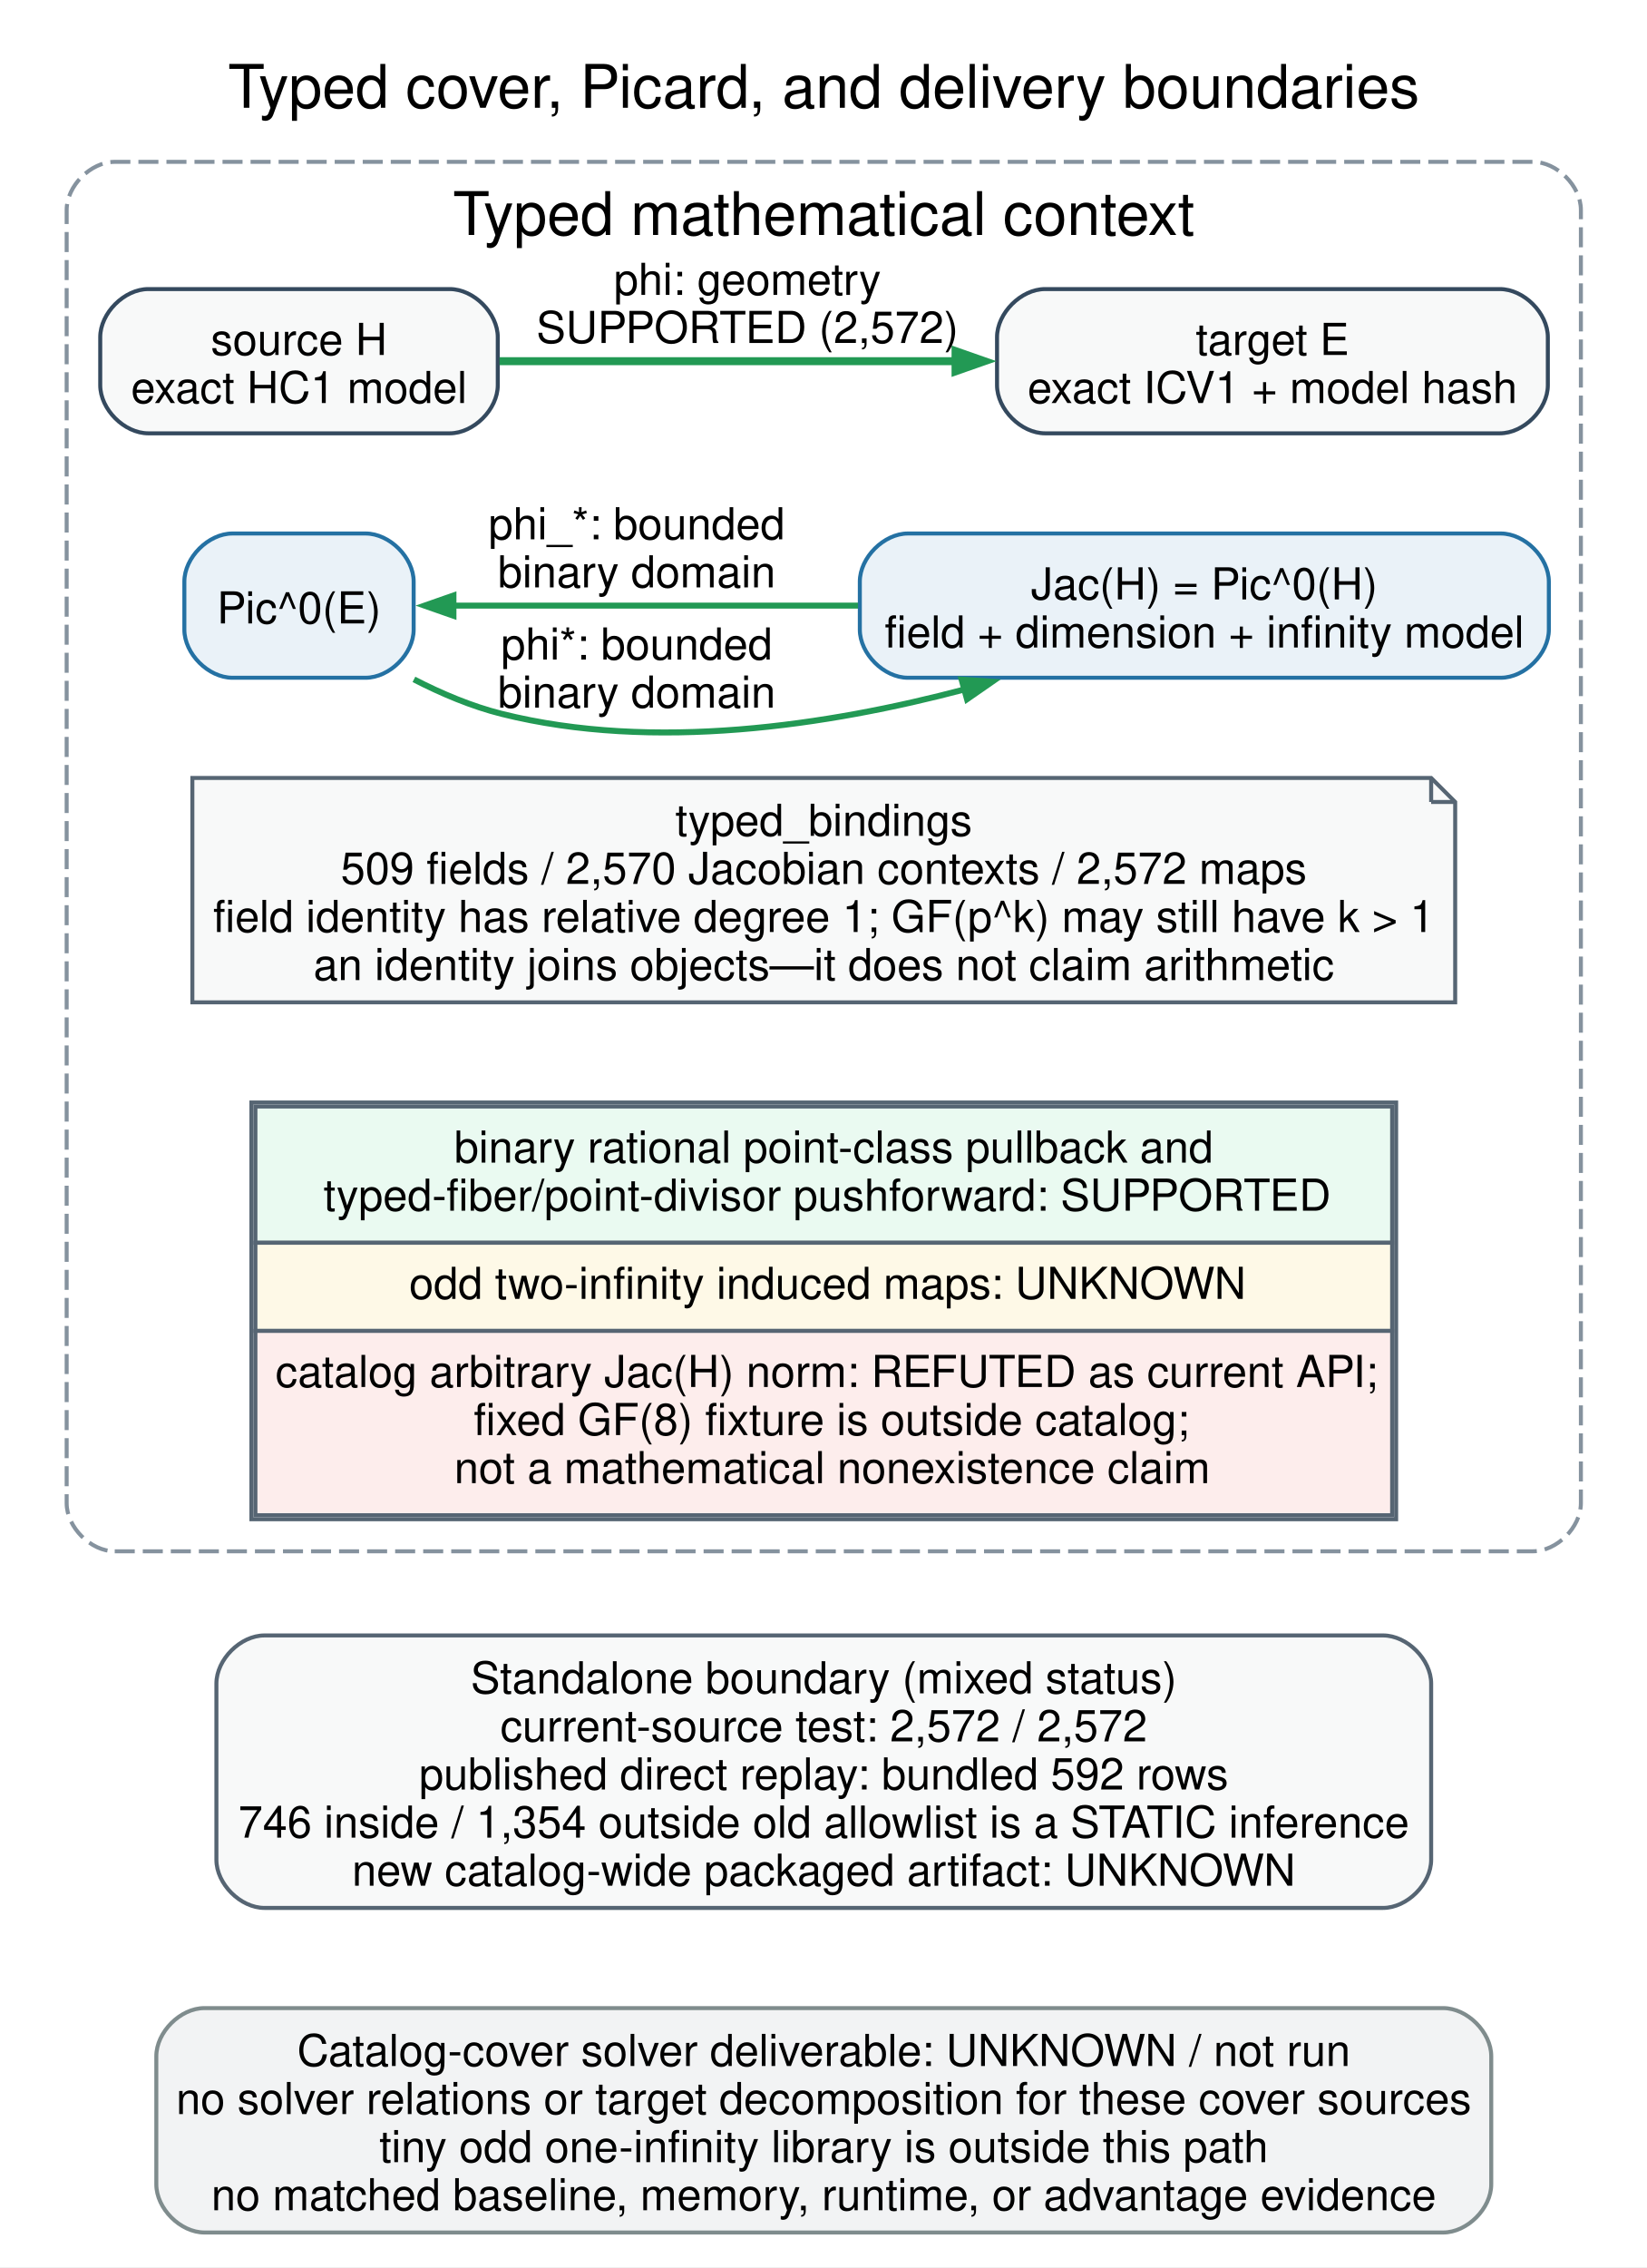
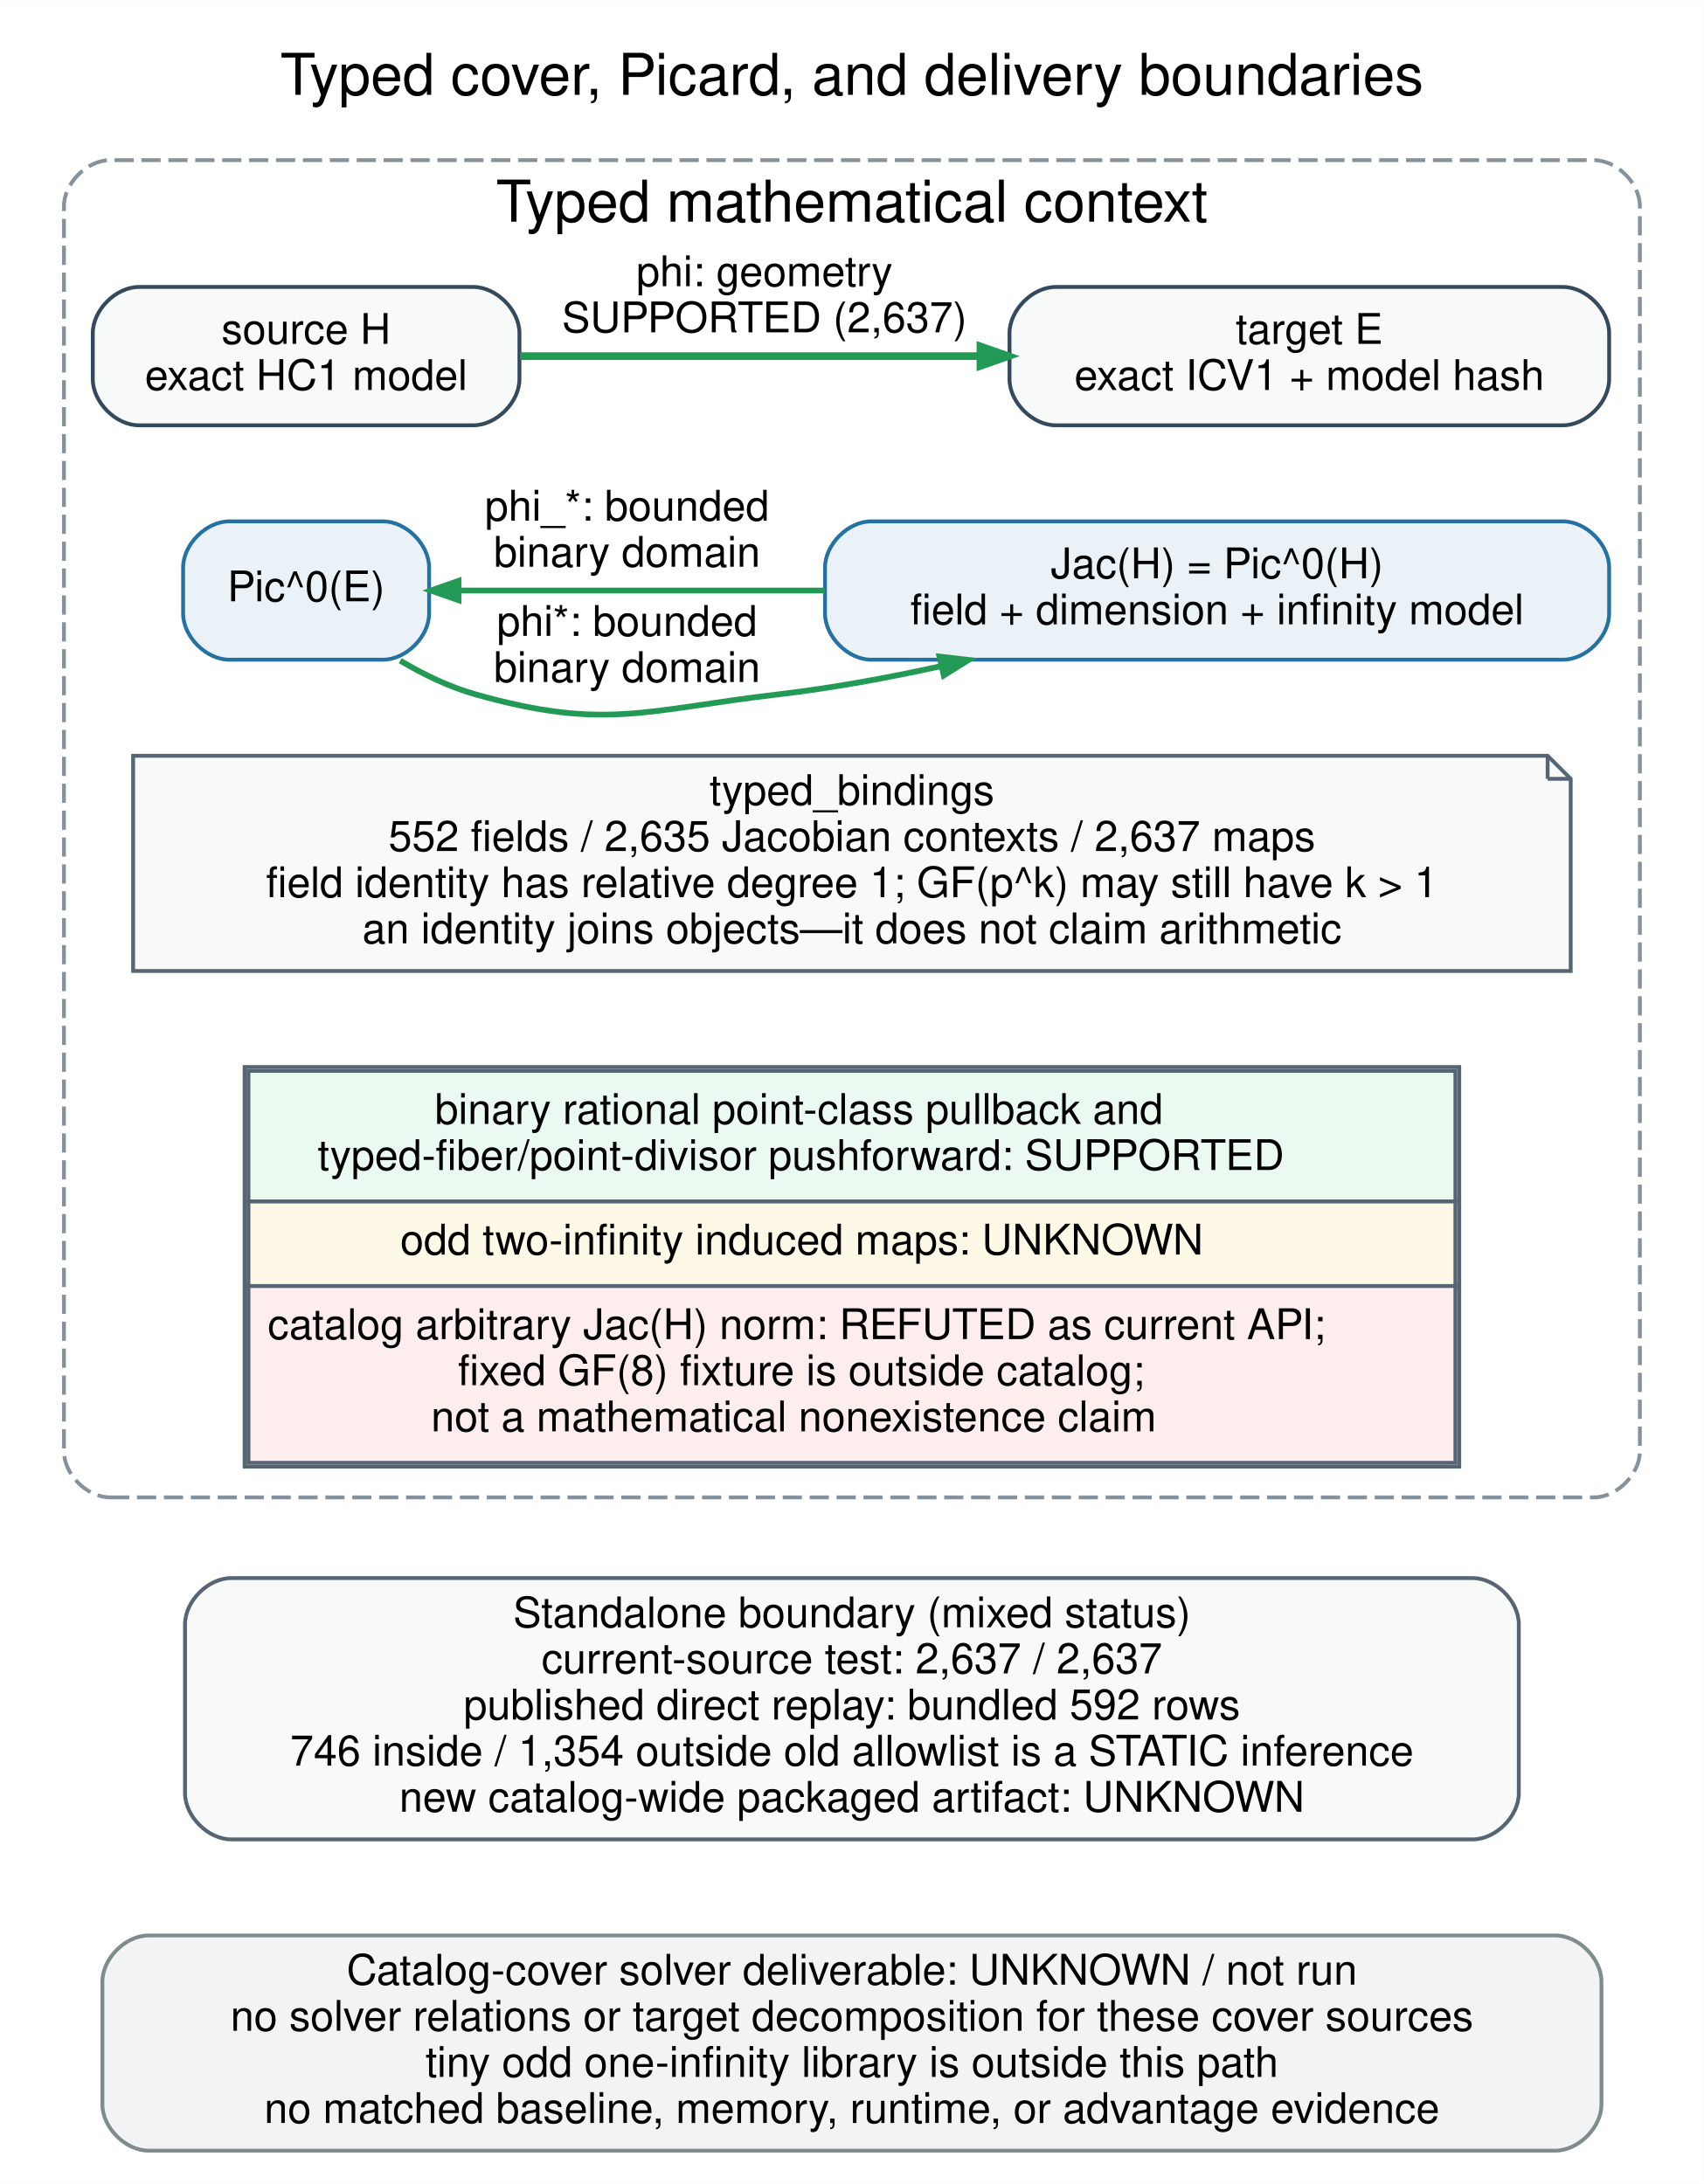
- <svg xmlns="http://www.w3.org/2000/svg" width="411pt" height="566pt" viewBox="0.00 0.00 411.00 566.00">
-   <g id="graph0" class="graph" transform="scale(1 1) rotate(0) translate(8.64 557.14)">
-     <polygon fill="white" stroke="none" points="-8.64,8.64 -8.64,-557.14 402.64,-557.14 402.64,8.64 -8.64,8.64" />
-     <text xml:space="preserve" text-anchor="middle" x="197" y="-530.25" font-family="Helvetica,sans-Serif" font-size="15.00">Typed cover, Picard, and delivery boundaries</text>
+ <svg xmlns="http://www.w3.org/2000/svg" width="443pt" height="568pt" viewBox="0.00 0.00 443.28 568.28">
+   <g id="graph0" class="graph" transform="scale(1 1) rotate(0) translate(8.64 559.64)">
+     <polygon fill="white" stroke="transparent" points="-8.64,8.64 -8.64,-559.64 434.64,-559.64 434.64,8.64 -8.64,8.64" />
+     <text text-anchor="middle" x="213" y="-535" font-family="Helvetica,sans-Serif" font-size="15.00">Typed cover, Picard, and delivery boundaries</text>
    <g id="clust1" class="cluster">
-       <path fill="white" stroke="#85929e" stroke-dasharray="5,2" d="M20,-170C20,-170 374,-170 374,-170 380,-170 386,-176 386,-182 386,-182 386,-504.75 386,-504.75 386,-510.75 380,-516.75 374,-516.75 374,-516.75 20,-516.75 20,-516.75 14,-516.75 8,-510.75 8,-504.75 8,-504.75 8,-182 8,-182 8,-176 14,-170 20,-170" />
-       <text xml:space="preserve" text-anchor="middle" x="197" y="-498.5" font-family="Helvetica,sans-Serif" font-size="15.00">Typed mathematical context</text>
+       <path fill="white" stroke="#85929e" stroke-dasharray="5,2" d="M20,-170C20,-170 406,-170 406,-170 412,-170 418,-176 418,-182 418,-182 418,-506 418,-506 418,-512 412,-518 406,-518 406,-518 20,-518 20,-518 14,-518 8,-512 8,-506 8,-506 8,-182 8,-182 8,-176 14,-170 20,-170" />
+       <text text-anchor="middle" x="213" y="-502" font-family="Helvetica,sans-Serif" font-size="15.00">Typed mathematical context</text>
    </g>
    <g id="node1" class="node">
-       <path fill="#f8f9f9" stroke="#34495e" d="M103.62,-485C103.62,-485 28.38,-485 28.38,-485 22.38,-485 16.38,-479 16.38,-473 16.38,-473 16.38,-461 16.38,-461 16.38,-455 22.38,-449 28.38,-449 28.38,-449 103.62,-449 103.62,-449 109.62,-449 115.62,-455 115.62,-461 115.62,-461 115.62,-473 115.62,-473 115.62,-479 109.62,-485 103.62,-485" />
-       <text xml:space="preserve" text-anchor="middle" x="66" y="-468.55" font-family="Helvetica,sans-Serif" font-size="11.00">source H</text>
-       <text xml:space="preserve" text-anchor="middle" x="66" y="-456.55" font-family="Helvetica,sans-Serif" font-size="11.00">exact HC1 model</text>
+       <path fill="#f8f9f9" stroke="#34495e" d="M114.5,-485C114.5,-485 27.5,-485 27.5,-485 21.5,-485 15.5,-479 15.5,-473 15.5,-473 15.5,-461 15.5,-461 15.5,-455 21.5,-449 27.5,-449 27.5,-449 114.5,-449 114.5,-449 120.5,-449 126.5,-455 126.5,-461 126.5,-461 126.5,-473 126.5,-473 126.5,-479 120.5,-485 114.5,-485" />
+       <text text-anchor="middle" x="71" y="-470.2" font-family="Helvetica,sans-Serif" font-size="11.00">source H</text>
+       <text text-anchor="middle" x="71" y="-458.2" font-family="Helvetica,sans-Serif" font-size="11.00">exact HC1 model</text>
    </g>
    <g id="node2" class="node">
-       <path fill="#f8f9f9" stroke="#34495e" d="M365.75,-485C365.75,-485 252.25,-485 252.25,-485 246.25,-485 240.25,-479 240.25,-473 240.25,-473 240.25,-461 240.25,-461 240.25,-455 246.25,-449 252.25,-449 252.25,-449 365.75,-449 365.75,-449 371.75,-449 377.75,-455 377.75,-461 377.75,-461 377.75,-473 377.75,-473 377.75,-479 371.75,-485 365.75,-485" />
-       <text xml:space="preserve" text-anchor="middle" x="309" y="-468.55" font-family="Helvetica,sans-Serif" font-size="11.00">target E</text>
-       <text xml:space="preserve" text-anchor="middle" x="309" y="-456.55" font-family="Helvetica,sans-Serif" font-size="11.00">exact ICV1 + model hash</text>
+       <path fill="#f8f9f9" stroke="#34495e" d="M398,-485C398,-485 266,-485 266,-485 260,-485 254,-479 254,-473 254,-473 254,-461 254,-461 254,-455 260,-449 266,-449 266,-449 398,-449 398,-449 404,-449 410,-455 410,-461 410,-461 410,-473 410,-473 410,-479 404,-485 398,-485" />
+       <text text-anchor="middle" x="332" y="-470.2" font-family="Helvetica,sans-Serif" font-size="11.00">target E</text>
+       <text text-anchor="middle" x="332" y="-458.2" font-family="Helvetica,sans-Serif" font-size="11.00">exact ICV1 + model hash</text>
    </g>
    <g id="edge1" class="edge">
-       <path fill="none" stroke="#229954" stroke-width="2" d="M116.06,-467C148.96,-467 192.71,-467 230.23,-467" />
-       <polygon fill="#229954" stroke="#229954" stroke-width="2" points="229.9,-469.52 237.1,-467 229.9,-464.48 229.9,-469.52" />
-       <text xml:space="preserve" text-anchor="middle" x="177.94" y="-483.55" font-family="Helvetica,sans-Serif" font-size="11.00">phi: geometry</text>
-       <text xml:space="preserve" text-anchor="middle" x="177.94" y="-471.55" font-family="Helvetica,sans-Serif" font-size="11.00">SUPPORTED (2,572)</text>
+       <path fill="none" stroke="#229954" stroke-width="2" d="M126.67,-467C161.48,-467 207.03,-467 246.37,-467" />
+       <polygon fill="#229954" stroke="#229954" stroke-width="2" points="246.44,-469.52 253.64,-467 246.44,-464.48 246.44,-469.52" />
+       <text text-anchor="middle" x="190.25" y="-485.2" font-family="Helvetica,sans-Serif" font-size="11.00">phi: geometry</text>
+       <text text-anchor="middle" x="190.25" y="-473.2" font-family="Helvetica,sans-Serif" font-size="11.00">SUPPORTED (2,637)</text>
    </g>
    <g id="node3" class="node">
-       <path fill="#eaf2f8" stroke="#2471a3" d="M82.62,-424C82.62,-424 49.38,-424 49.38,-424 43.38,-424 37.38,-418 37.38,-412 37.38,-412 37.38,-400 37.38,-400 37.38,-394 43.38,-388 49.38,-388 49.38,-388 82.62,-388 82.62,-388 88.62,-388 94.62,-394 94.62,-400 94.62,-400 94.62,-412 94.62,-412 94.62,-418 88.62,-424 82.62,-424" />
-       <text xml:space="preserve" text-anchor="middle" x="66" y="-401.55" font-family="Helvetica,sans-Serif" font-size="11.00">Pic^0(E)</text>
+       <path fill="#eaf2f8" stroke="#2471a3" d="M91,-424C91,-424 51,-424 51,-424 45,-424 39,-418 39,-412 39,-412 39,-400 39,-400 39,-394 45,-388 51,-388 51,-388 91,-388 91,-388 97,-388 103,-394 103,-400 103,-400 103,-412 103,-412 103,-418 97,-424 91,-424" />
+       <text text-anchor="middle" x="71" y="-403.2" font-family="Helvetica,sans-Serif" font-size="11.00">Pic^0(E)</text>
    </g>
    <g id="node4" class="node">
-       <path fill="#eaf2f8" stroke="#2471a3" d="M366,-424C366,-424 218,-424 218,-424 212,-424 206,-418 206,-412 206,-412 206,-400 206,-400 206,-394 212,-388 218,-388 218,-388 366,-388 366,-388 372,-388 378,-394 378,-400 378,-400 378,-412 378,-412 378,-418 372,-424 366,-424" />
-       <text xml:space="preserve" text-anchor="middle" x="292" y="-407.55" font-family="Helvetica,sans-Serif" font-size="11.00">Jac(H) = Pic^0(H)</text>
-       <text xml:space="preserve" text-anchor="middle" x="292" y="-395.55" font-family="Helvetica,sans-Serif" font-size="11.00">field + dimension + infinity model</text>
+       <path fill="#eaf2f8" stroke="#2471a3" d="M398,-424C398,-424 218,-424 218,-424 212,-424 206,-418 206,-412 206,-412 206,-400 206,-400 206,-394 212,-388 218,-388 218,-388 398,-388 398,-388 404,-388 410,-394 410,-400 410,-400 410,-412 410,-412 410,-418 404,-424 398,-424" />
+       <text text-anchor="middle" x="308" y="-409.2" font-family="Helvetica,sans-Serif" font-size="11.00">Jac(H) = Pic^0(H)</text>
+       <text text-anchor="middle" x="308" y="-397.2" font-family="Helvetica,sans-Serif" font-size="11.00">field + dimension + infinity model</text>
    </g>
    <g id="edge2" class="edge">
-       <path fill="none" stroke="#229954" stroke-width="1.5" d="M94.69,-387.59C101.59,-384.04 109.13,-380.86 116.56,-379 154.57,-369.49 198.1,-376.08 232.29,-385.13" />
-       <polygon fill="#229954" stroke="#229954" stroke-width="1.5" points="231.42,-387.51 239.03,-387 232.76,-382.65 231.42,-387.51" />
-       <text xml:space="preserve" text-anchor="middle" x="150.31" y="-392.55" font-family="Helvetica,sans-Serif" font-size="11.00">phi*: bounded</text>
-       <text xml:space="preserve" text-anchor="middle" x="150.31" y="-380.55" font-family="Helvetica,sans-Serif" font-size="11.00">binary domain</text>
+       <path fill="none" stroke="#229954" stroke-width="1.5" d="M95.48,-387.75C101.56,-384.15 108.27,-380.9 115,-379 148.79,-369.46 159.13,-374.93 194,-379 207.76,-380.61 222.27,-383.27 236.16,-386.32" />
+       <polygon fill="#229954" stroke="#229954" stroke-width="1.5" points="235.78,-388.81 243.36,-387.94 236.89,-383.9 235.78,-388.81" />
+       <text text-anchor="middle" x="154.5" y="-394.2" font-family="Helvetica,sans-Serif" font-size="11.00">phi*: bounded</text>
+       <text text-anchor="middle" x="154.5" y="-382.2" font-family="Helvetica,sans-Serif" font-size="11.00">binary domain</text>
    </g>
    <g id="node5" class="node">
-       <polygon fill="#f8f9f9" stroke="#566573" points="348.62,-363 39.38,-363 39.38,-307 354.62,-307 354.62,-357 348.62,-363" />
-       <polyline fill="none" stroke="#566573" points="348.62,-363 348.62,-357" />
-       <polyline fill="none" stroke="#566573" points="354.62,-357 348.62,-357" />
-       <text xml:space="preserve" text-anchor="middle" x="197" y="-348.55" font-family="Helvetica,sans-Serif" font-size="11.00">typed_bindings</text>
-       <text xml:space="preserve" text-anchor="middle" x="197" y="-336.55" font-family="Helvetica,sans-Serif" font-size="11.00">509 fields / 2,570 Jacobian contexts / 2,572 maps</text>
-       <text xml:space="preserve" text-anchor="middle" x="197" y="-324.55" font-family="Helvetica,sans-Serif" font-size="11.00">field identity has relative degree 1; GF(p^k) may still have k &gt; 1</text>
-       <text xml:space="preserve" text-anchor="middle" x="197" y="-312.55" font-family="Helvetica,sans-Serif" font-size="11.00">an identity joins objects—it does not claim arithmetic</text>
+       <polygon fill="#f8f9f9" stroke="#566573" points="394,-363 26,-363 26,-307 400,-307 400,-357 394,-363" />
+       <polyline fill="none" stroke="#566573" points="394,-363 394,-357 " />
+       <polyline fill="none" stroke="#566573" points="400,-357 394,-357 " />
+       <text text-anchor="middle" x="213" y="-350.2" font-family="Helvetica,sans-Serif" font-size="11.00">typed_bindings</text>
+       <text text-anchor="middle" x="213" y="-338.2" font-family="Helvetica,sans-Serif" font-size="11.00">552 fields / 2,635 Jacobian contexts / 2,637 maps</text>
+       <text text-anchor="middle" x="213" y="-326.2" font-family="Helvetica,sans-Serif" font-size="11.00">field identity has relative degree 1; GF(p^k) may still have k &gt; 1</text>
+       <text text-anchor="middle" x="213" y="-314.2" font-family="Helvetica,sans-Serif" font-size="11.00">an identity joins objects—it does not claim arithmetic</text>
    </g>
    <g id="edge3" class="edge">
-       <path fill="none" stroke="#229954" stroke-width="1.5" d="M205.55,-406C170.63,-406 132.11,-406 104.41,-406" />
-       <polygon fill="#229954" stroke="#229954" stroke-width="1.5" points="104.55,-403.48 97.35,-406 104.55,-408.52 104.55,-403.48" />
-       <text xml:space="preserve" text-anchor="middle" x="150.31" y="-422.55" font-family="Helvetica,sans-Serif" font-size="11.00">phi_*: bounded</text>
-       <text xml:space="preserve" text-anchor="middle" x="150.31" y="-410.55" font-family="Helvetica,sans-Serif" font-size="11.00">binary domain</text>
+       <path fill="none" stroke="#229954" stroke-width="1.5" d="M205.98,-406C172.4,-406 137.02,-406 110.91,-406" />
+       <polygon fill="#229954" stroke="#229954" stroke-width="1.5" points="110.66,-403.48 103.46,-406 110.66,-408.52 110.66,-403.48" />
+       <text text-anchor="middle" x="154.5" y="-424.2" font-family="Helvetica,sans-Serif" font-size="11.00">phi_*: bounded</text>
+       <text text-anchor="middle" x="154.5" y="-412.2" font-family="Helvetica,sans-Serif" font-size="11.00">binary domain</text>
    </g>
    <g id="node6" class="node">
-       <path fill="white" stroke="none" d="M327.88,-282C327.88,-282 66.12,-282 66.12,-282 60.12,-282 54.12,-276 54.12,-270 54.12,-270 54.12,-190 54.12,-190 54.12,-184 60.12,-178 66.12,-178 66.12,-178 327.88,-178 327.88,-178 333.88,-178 339.88,-184 339.88,-190 339.88,-190 339.88,-270 339.88,-270 339.88,-276 333.88,-282 327.88,-282" />
-       <polygon fill="none" stroke="#566573" points="54.12,-178 54.12,-282 339.88,-282 339.88,-178 54.12,-178" />
-       <polygon fill="#eafaf1" stroke="none" points="55.12,-247 55.12,-281 338.88,-281 338.88,-247 55.12,-247" />
-       <polygon fill="none" stroke="#566573" points="55.12,-247 55.12,-281 338.88,-281 338.88,-247 55.12,-247" />
-       <text xml:space="preserve" text-anchor="start" x="104.75" y="-267" font-family="Helvetica,sans-Serif" font-size="11.00">binary rational point-class pullback and</text>
-       <text xml:space="preserve" text-anchor="start" x="72.12" y="-255" font-family="Helvetica,sans-Serif" font-size="11.00">typed-fiber/point-divisor pushforward: SUPPORTED</text>
-       <polygon fill="#fef9e7" stroke="none" points="55.12,-225 55.12,-247 338.88,-247 338.88,-225 55.12,-225" />
-       <polygon fill="none" stroke="#566573" points="55.12,-225 55.12,-247 338.88,-247 338.88,-225 55.12,-225" />
-       <text xml:space="preserve" text-anchor="start" x="93.5" y="-233" font-family="Helvetica,sans-Serif" font-size="11.00">odd two-infinity induced maps: UNKNOWN</text>
-       <polygon fill="#fdedec" stroke="none" points="55.12,-179 55.12,-225 338.88,-225 338.88,-179 55.12,-179" />
-       <polygon fill="none" stroke="#566573" points="55.12,-179 55.12,-225 338.88,-225 338.88,-179 55.12,-179" />
-       <text xml:space="preserve" text-anchor="start" x="60.12" y="-211" font-family="Helvetica,sans-Serif" font-size="11.00">catalog arbitrary Jac(H) norm: REFUTED as current API;</text>
-       <text xml:space="preserve" text-anchor="start" x="109.62" y="-199" font-family="Helvetica,sans-Serif" font-size="11.00">fixed GF(8) fixture is outside catalog;</text>
-       <text xml:space="preserve" text-anchor="start" x="104.75" y="-187" font-family="Helvetica,sans-Serif" font-size="11.00">not a mathematical nonexistence claim</text>
+       <path fill="white" stroke="transparent" d="M359,-282C359,-282 67,-282 67,-282 61,-282 55,-276 55,-270 55,-270 55,-190 55,-190 55,-184 61,-178 67,-178 67,-178 359,-178 359,-178 365,-178 371,-184 371,-190 371,-190 371,-270 371,-270 371,-276 365,-282 359,-282" />
+       <polygon fill="#eafaf1" stroke="transparent" points="56,-247 56,-281 370,-281 370,-247 56,-247" />
+       <polygon fill="none" stroke="#566573" points="56,-247 56,-281 370,-281 370,-247 56,-247" />
+       <text text-anchor="start" x="104.5" y="-267.2" font-family="Helvetica,sans-Serif" font-size="11.00">binary rational point-class pullback and</text>
+       <text text-anchor="start" x="74" y="-255.2" font-family="Helvetica,sans-Serif" font-size="11.00">typed-fiber/point-divisor pushforward: SUPPORTED</text>
+       <polygon fill="#fef9e7" stroke="transparent" points="56,-225 56,-247 370,-247 370,-225 56,-225" />
+       <polygon fill="none" stroke="#566573" points="56,-225 56,-247 370,-247 370,-225 56,-225" />
+       <text text-anchor="start" x="95.5" y="-233.2" font-family="Helvetica,sans-Serif" font-size="11.00">odd two-infinity induced maps: UNKNOWN</text>
+       <polygon fill="#fdedec" stroke="transparent" points="56,-179 56,-225 370,-225 370,-179 56,-179" />
+       <polygon fill="none" stroke="#566573" points="56,-179 56,-225 370,-225 370,-179 56,-179" />
+       <text text-anchor="start" x="61" y="-211.2" font-family="Helvetica,sans-Serif" font-size="11.00">catalog arbitrary Jac(H) norm: REFUTED as current API;</text>
+       <text text-anchor="start" x="110.5" y="-199.2" font-family="Helvetica,sans-Serif" font-size="11.00">fixed GF(8) fixture is outside catalog;</text>
+       <text text-anchor="start" x="103.5" y="-187.2" font-family="Helvetica,sans-Serif" font-size="11.00">not a mathematical nonexistence claim</text>
+       <polygon fill="none" stroke="#566573" points="55,-178 55,-282 371,-282 371,-178 55,-178" />
    </g>
    <g id="node7" class="node">
-       <path fill="#f8f9f9" stroke="#566573" d="M336.62,-149C336.62,-149 57.38,-149 57.38,-149 51.38,-149 45.38,-143 45.38,-137 45.38,-137 45.38,-93 45.38,-93 45.38,-87 51.38,-81 57.38,-81 57.38,-81 336.62,-81 336.62,-81 342.62,-81 348.62,-87 348.62,-93 348.62,-93 348.62,-137 348.62,-137 348.62,-143 342.62,-149 336.62,-149" />
-       <text xml:space="preserve" text-anchor="middle" x="197" y="-134.55" font-family="Helvetica,sans-Serif" font-size="11.00">Standalone boundary (mixed status)</text>
-       <text xml:space="preserve" text-anchor="middle" x="197" y="-122.55" font-family="Helvetica,sans-Serif" font-size="11.00">current-source test: 2,572 / 2,572</text>
-       <text xml:space="preserve" text-anchor="middle" x="197" y="-110.55" font-family="Helvetica,sans-Serif" font-size="11.00">published direct replay: bundled 592 rows</text>
-       <text xml:space="preserve" text-anchor="middle" x="197" y="-98.55" font-family="Helvetica,sans-Serif" font-size="11.00">746 inside / 1,354 outside old allowlist is a STATIC inference</text>
-       <text xml:space="preserve" text-anchor="middle" x="197" y="-86.55" font-family="Helvetica,sans-Serif" font-size="11.00">new catalog-wide packaged artifact: UNKNOWN</text>
+       <path fill="#f8f9f9" stroke="#566573" d="M374.5,-149C374.5,-149 51.5,-149 51.5,-149 45.5,-149 39.5,-143 39.5,-137 39.5,-137 39.5,-93 39.5,-93 39.5,-87 45.5,-81 51.5,-81 51.5,-81 374.5,-81 374.5,-81 380.5,-81 386.5,-87 386.5,-93 386.5,-93 386.5,-137 386.5,-137 386.5,-143 380.5,-149 374.5,-149" />
+       <text text-anchor="middle" x="213" y="-136.2" font-family="Helvetica,sans-Serif" font-size="11.00">Standalone boundary (mixed status)</text>
+       <text text-anchor="middle" x="213" y="-124.2" font-family="Helvetica,sans-Serif" font-size="11.00">current-source test: 2,637 / 2,637</text>
+       <text text-anchor="middle" x="213" y="-112.2" font-family="Helvetica,sans-Serif" font-size="11.00">published direct replay: bundled 592 rows</text>
+       <text text-anchor="middle" x="213" y="-100.2" font-family="Helvetica,sans-Serif" font-size="11.00">746 inside / 1,354 outside old allowlist is a STATIC inference</text>
+       <text text-anchor="middle" x="213" y="-88.2" font-family="Helvetica,sans-Serif" font-size="11.00">new catalog-wide packaged artifact: UNKNOWN</text>
    </g>
    <g id="node8" class="node">
-       <path fill="#f2f3f4" stroke="#7f8c8d" d="M351.62,-56C351.62,-56 42.37,-56 42.37,-56 36.37,-56 30.38,-50 30.38,-44 30.38,-44 30.38,-12 30.38,-12 30.38,-6 36.38,0 42.38,0 42.38,0 351.62,0 351.62,0 357.62,0 363.62,-6 363.62,-12 363.62,-12 363.62,-44 363.62,-44 363.62,-50 357.62,-56 351.62,-56" />
-       <text xml:space="preserve" text-anchor="middle" x="197" y="-41.55" font-family="Helvetica,sans-Serif" font-size="11.00">Catalog-cover solver deliverable: UNKNOWN / not run</text>
-       <text xml:space="preserve" text-anchor="middle" x="197" y="-29.55" font-family="Helvetica,sans-Serif" font-size="11.00">no solver relations or target decomposition for these cover sources</text>
-       <text xml:space="preserve" text-anchor="middle" x="197" y="-17.55" font-family="Helvetica,sans-Serif" font-size="11.00">tiny odd one-infinity library is outside this path</text>
-       <text xml:space="preserve" text-anchor="middle" x="197" y="-5.55" font-family="Helvetica,sans-Serif" font-size="11.00">no matched baseline, memory, runtime, or advantage evidence</text>
+       <path fill="#f2f3f4" stroke="#7f8c8d" d="M396,-56C396,-56 30,-56 30,-56 24,-56 18,-50 18,-44 18,-44 18,-12 18,-12 18,-6 24,0 30,0 30,0 396,0 396,0 402,0 408,-6 408,-12 408,-12 408,-44 408,-44 408,-50 402,-56 396,-56" />
+       <text text-anchor="middle" x="213" y="-43.2" font-family="Helvetica,sans-Serif" font-size="11.00">Catalog-cover solver deliverable: UNKNOWN / not run</text>
+       <text text-anchor="middle" x="213" y="-31.2" font-family="Helvetica,sans-Serif" font-size="11.00">no solver relations or target decomposition for these cover sources</text>
+       <text text-anchor="middle" x="213" y="-19.2" font-family="Helvetica,sans-Serif" font-size="11.00">tiny odd one-infinity library is outside this path</text>
+       <text text-anchor="middle" x="213" y="-7.2" font-family="Helvetica,sans-Serif" font-size="11.00">no matched baseline, memory, runtime, or advantage evidence</text>
    </g>
  </g>
</svg>
